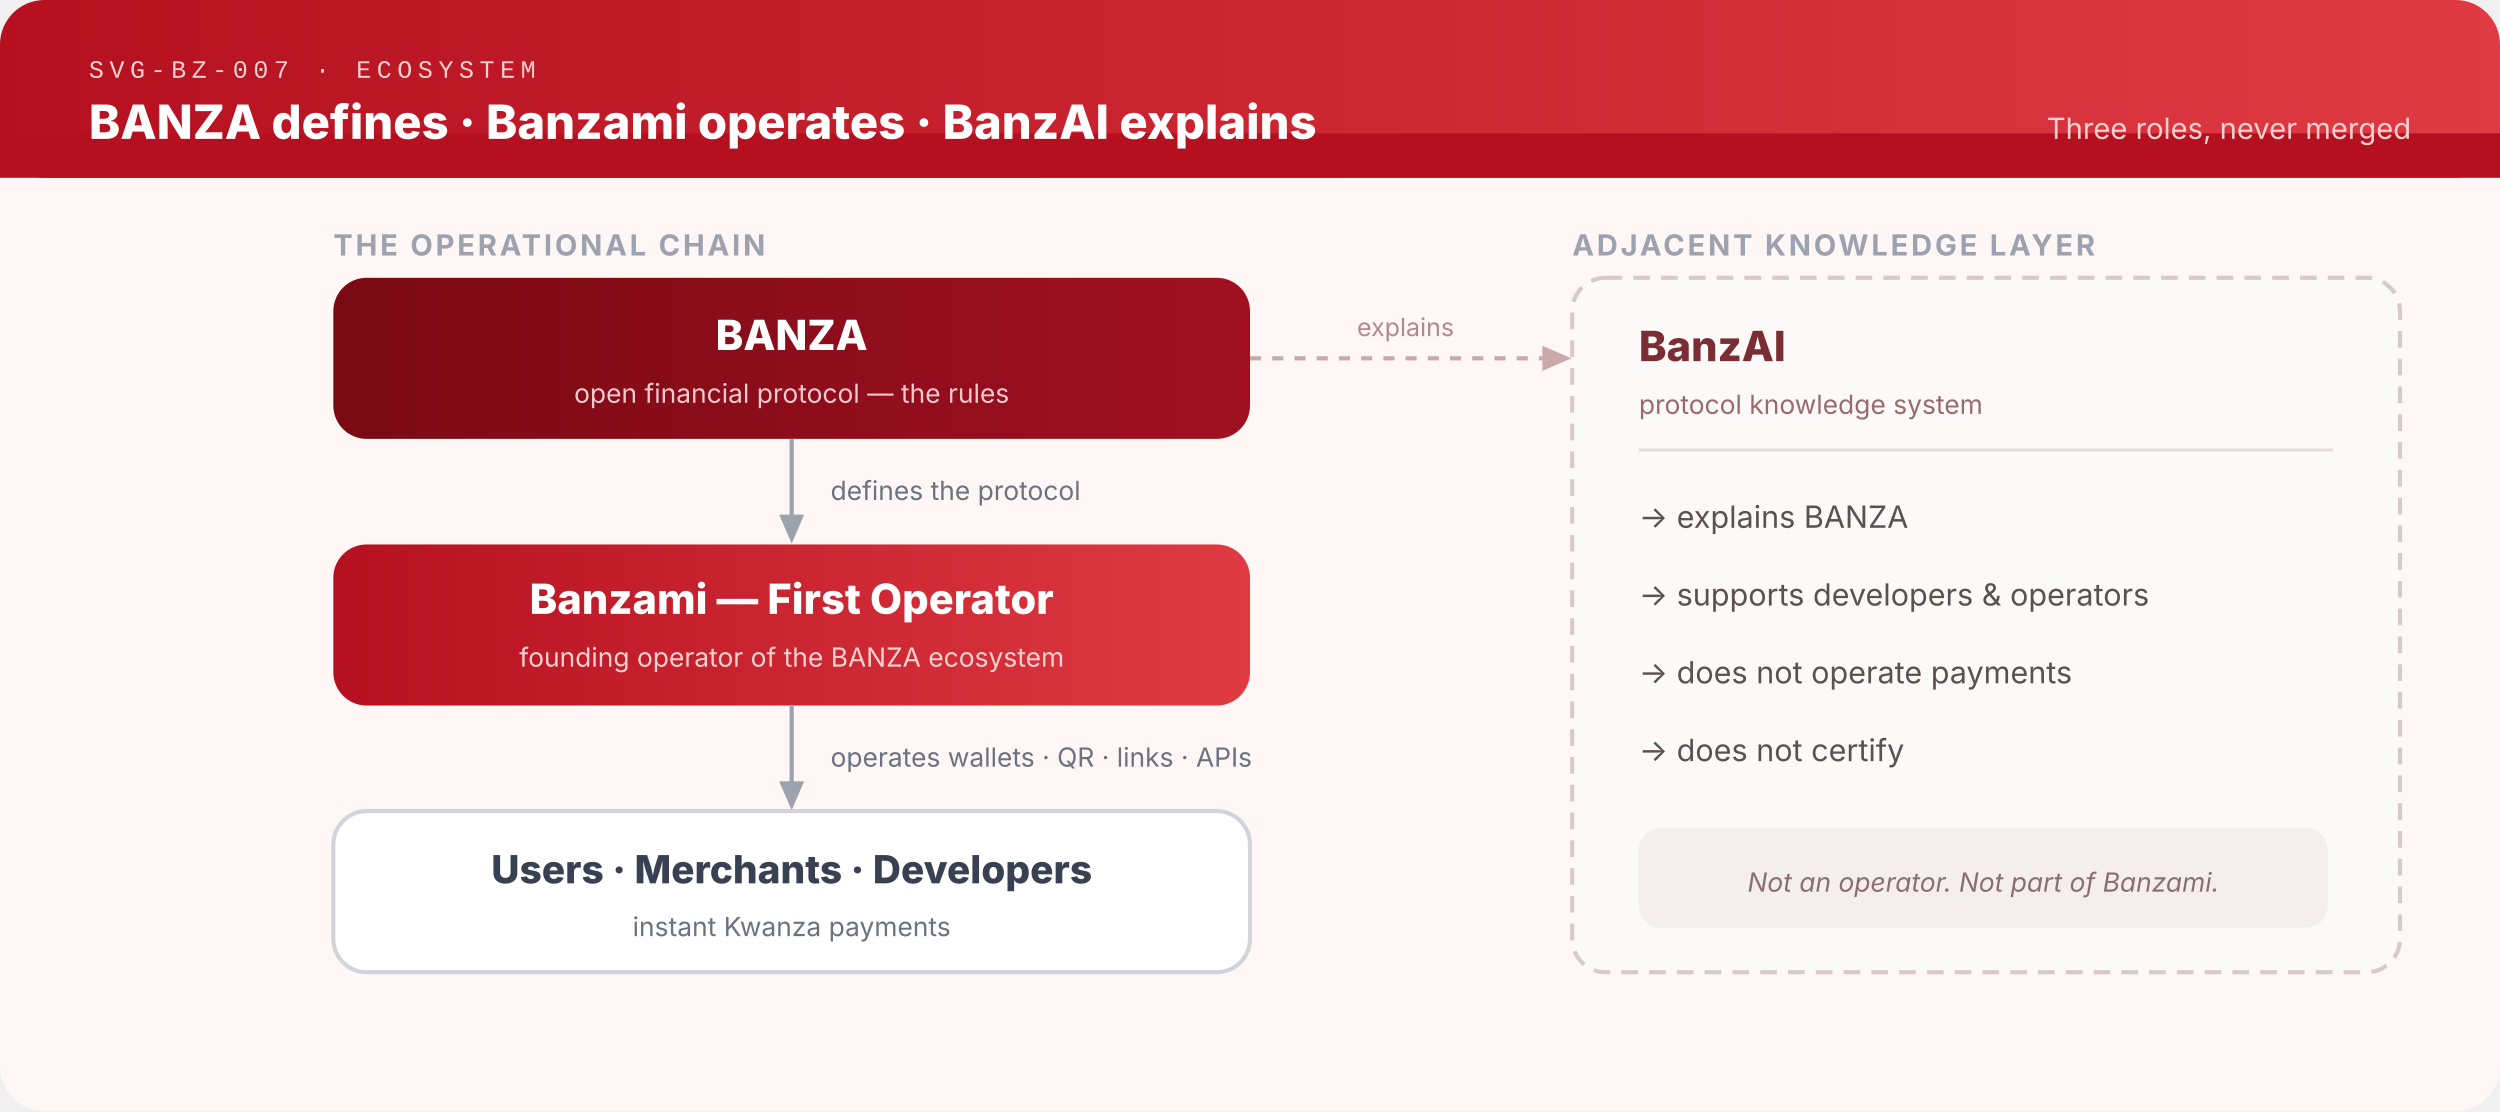
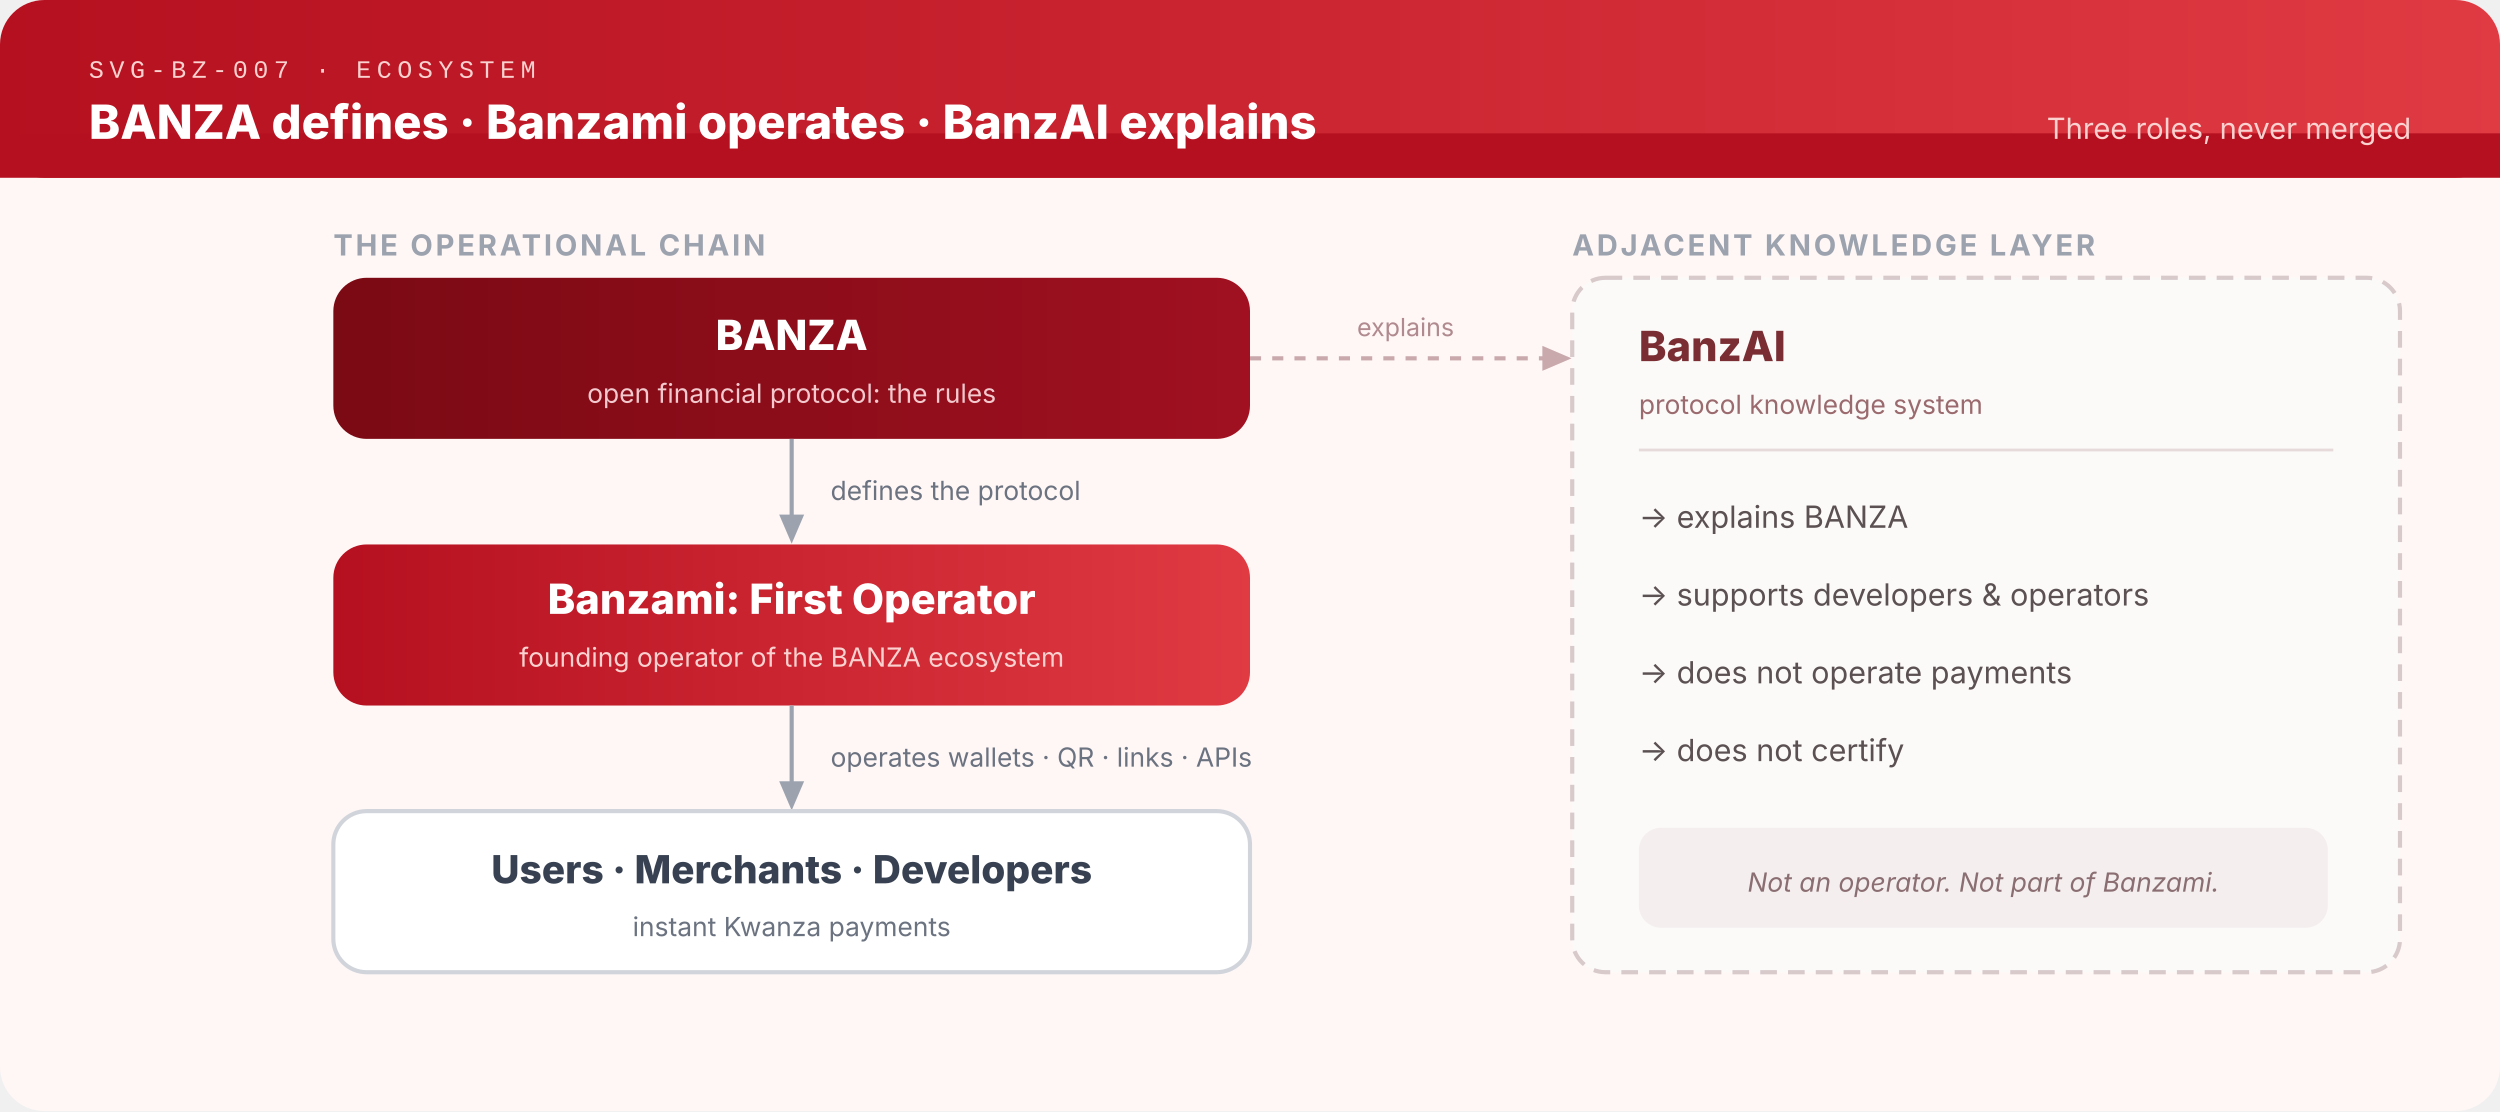
<svg xmlns="http://www.w3.org/2000/svg" viewBox="0 0 900 400" role="img" aria-label="Ecosystem" font-family="system-ui,-apple-system,sans-serif">
  <defs>
    <linearGradient id="hg" x1="0" y1="0" x2="1" y2="0">
      <stop offset="0%" stop-color="#B5101F" />
      <stop offset="100%" stop-color="#E03A43" />
    </linearGradient>
    <linearGradient id="banza" x1="0" y1="0" x2="1" y2="0">
      <stop offset="0%" stop-color="#7A0A14" />
      <stop offset="100%" stop-color="#A01020" />
    </linearGradient>
    <marker id="ar" markerWidth="9" markerHeight="9" refX="4.5" refY="3" orient="auto">
      <path d="M0,0 L0,6 L7,3 z" fill="#9CA3AF" />
    </marker>
    <marker id="ad" markerWidth="9" markerHeight="9" refX="4.5" refY="3" orient="auto">
      <path d="M0,0 L0,6 L7,3 z" fill="#C9A9AC" />
    </marker>
  </defs>
  <rect width="900" height="400" fill="#FFF7F6" rx="16" />
  <rect x="0" y="0" width="900" height="64" fill="url(#hg)" rx="16" />
  <rect x="0" y="48" width="900" height="16" fill="#B5101F" />
  <text x="32" y="28" font-family="ui-monospace,'Courier New',monospace" font-size="9" fill="#FBD2D0" letter-spacing="2">SVG-BZ-007 · ECOSYSTEM</text>
  <text x="32" y="50" font-size="17" font-weight="800" fill="#FFFFFF">BANZA defines · Banzami operates · BanzAI explains</text>
  <text x="868" y="50" text-anchor="end" font-size="10.5" fill="#FBD2D0">Three roles, never merged</text>
  <text x="120" y="92" font-size="10.5" font-weight="700" fill="#9CA3AF" letter-spacing="1">THE OPERATIONAL CHAIN</text>
  <rect x="120" y="100" width="330" height="58" rx="12" fill="url(#banza)" />
  <text x="285" y="126" text-anchor="middle" font-size="15" font-weight="800" fill="#FFFFFF">BANZA</text>
-   <text x="285" y="145" text-anchor="middle" font-size="9.5" fill="#F3C9CD">open financial protocol — the rules</text>
+   <text x="285" y="145" text-anchor="middle" font-size="9.5" fill="#F3C9CD">open financial protocol: the rules</text>
  <line x1="285" y1="158" x2="285" y2="192" stroke="#9CA3AF" stroke-width="1.5" marker-end="url(#ar)" />
  <text x="299" y="180" font-size="9.5" fill="#6B7280">defines the protocol</text>
  <rect x="120" y="196" width="330" height="58" rx="12" fill="url(#hg)" />
-   <text x="285" y="221" text-anchor="middle" font-size="15" font-weight="800" fill="#FFFFFF">Banzami — First Operator</text>
+   <text x="285" y="221" text-anchor="middle" font-size="15" font-weight="800" fill="#FFFFFF">Banzami: First Operator</text>
  <text x="285" y="240" text-anchor="middle" font-size="9.5" fill="#FBD2D0">founding operator of the BANZA ecosystem</text>
  <line x1="285" y1="254" x2="285" y2="288" stroke="#9CA3AF" stroke-width="1.5" marker-end="url(#ar)" />
  <text x="299" y="276" font-size="9.5" fill="#6B7280">operates wallets · QR · links · APIs</text>
  <rect x="120" y="292" width="330" height="58" rx="12" fill="#FFFFFF" stroke="#D1D5DB" stroke-width="1.5" />
  <text x="285" y="318" text-anchor="middle" font-size="14" font-weight="800" fill="#374151">Users · Merchants · Developers</text>
  <text x="285" y="337" text-anchor="middle" font-size="9.5" fill="#6B7280">instant Kwanza payments</text>
  <text x="566" y="92" font-size="10.5" font-weight="700" fill="#9CA3AF" letter-spacing="1">ADJACENT KNOWLEDGE LAYER</text>
  <line x1="450" y1="129" x2="562" y2="129" stroke="#C9A9AC" stroke-width="1.5" stroke-dasharray="4 4" marker-end="url(#ad)" />
  <text x="506" y="121" text-anchor="middle" font-size="9" fill="#B08A8E">explains</text>
  <rect x="566" y="100" width="298" height="250" rx="12" fill="#FBFAF9" stroke="#D8C9CB" stroke-width="1.5" stroke-dasharray="6 4" />
  <text x="590" y="130" font-size="15" font-weight="800" fill="#7A2E33">BanzAI</text>
  <text x="590" y="149" font-size="9.5" fill="#9A6A6E">protocol knowledge system</text>
  <line x1="590" y1="162" x2="840" y2="162" stroke="#E7DADB" stroke-width="1" />
  <g font-size="11" fill="#5B5052">
    <text x="590" y="190">→ explains BANZA</text>
    <text x="590" y="218">→ supports developers &amp; operators</text>
    <text x="590" y="246">→ does not operate payments</text>
    <text x="590" y="274">→ does not certify</text>
  </g>
  <rect x="590" y="298" width="248" height="36" rx="8" fill="#F4EEEF" />
  <text x="714" y="321" text-anchor="middle" font-size="9.5" font-style="italic" fill="#8A6E71">Not an operator. Not part of Banzami.</text>
</svg>
